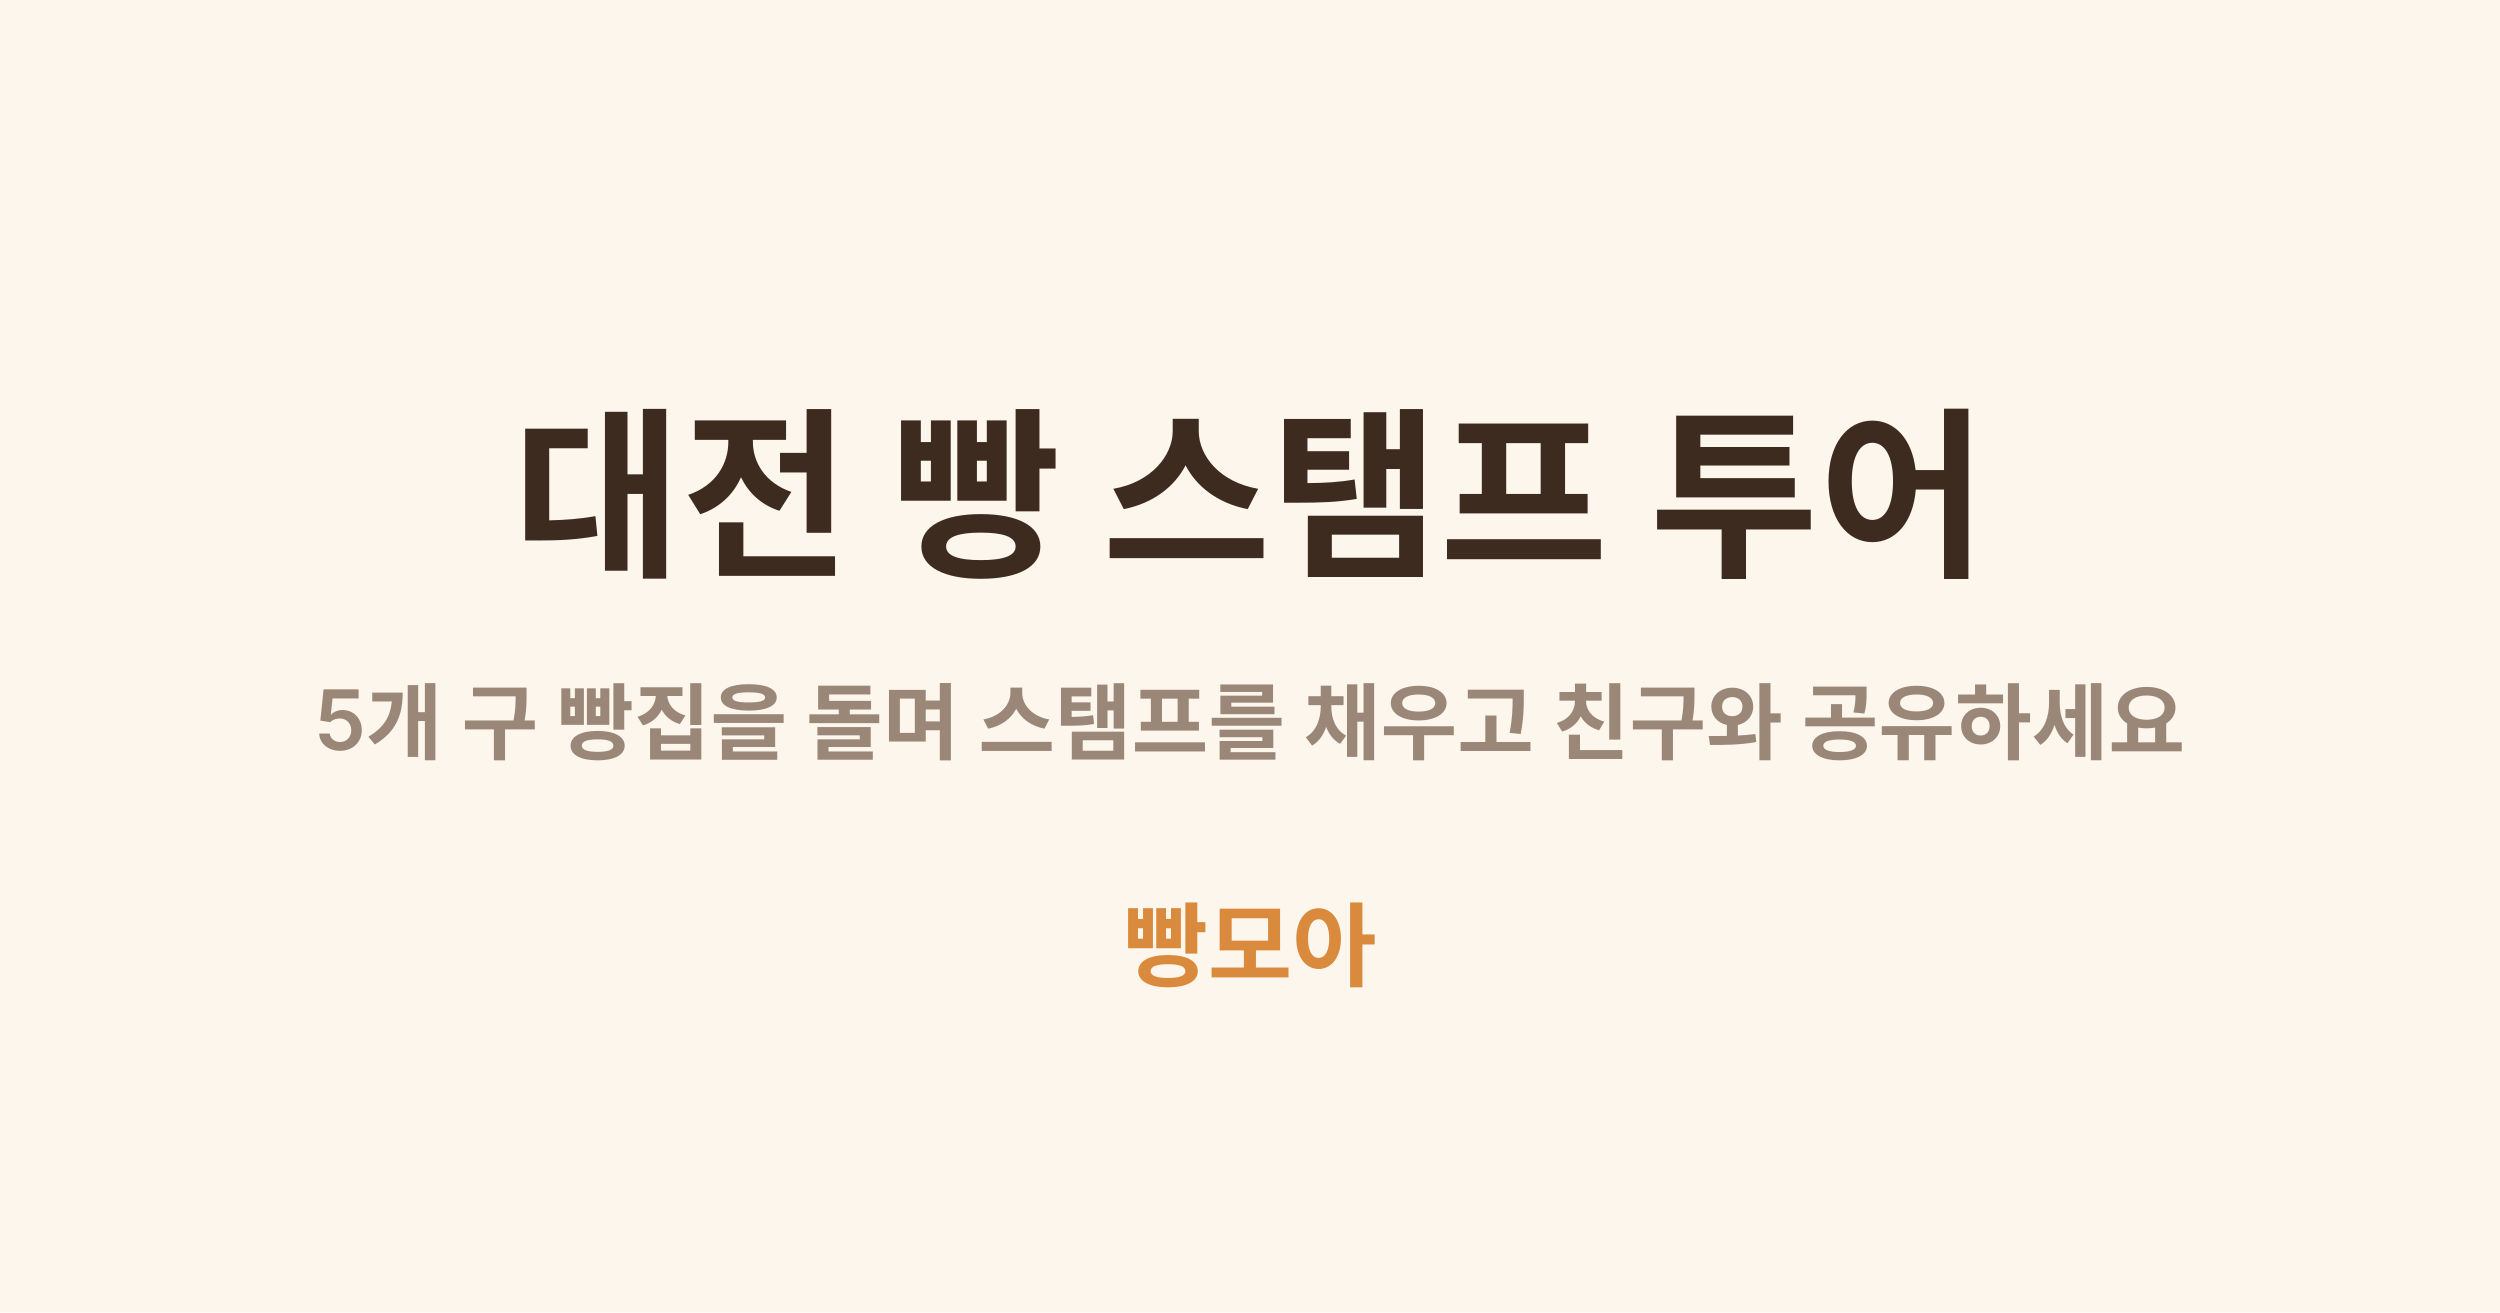
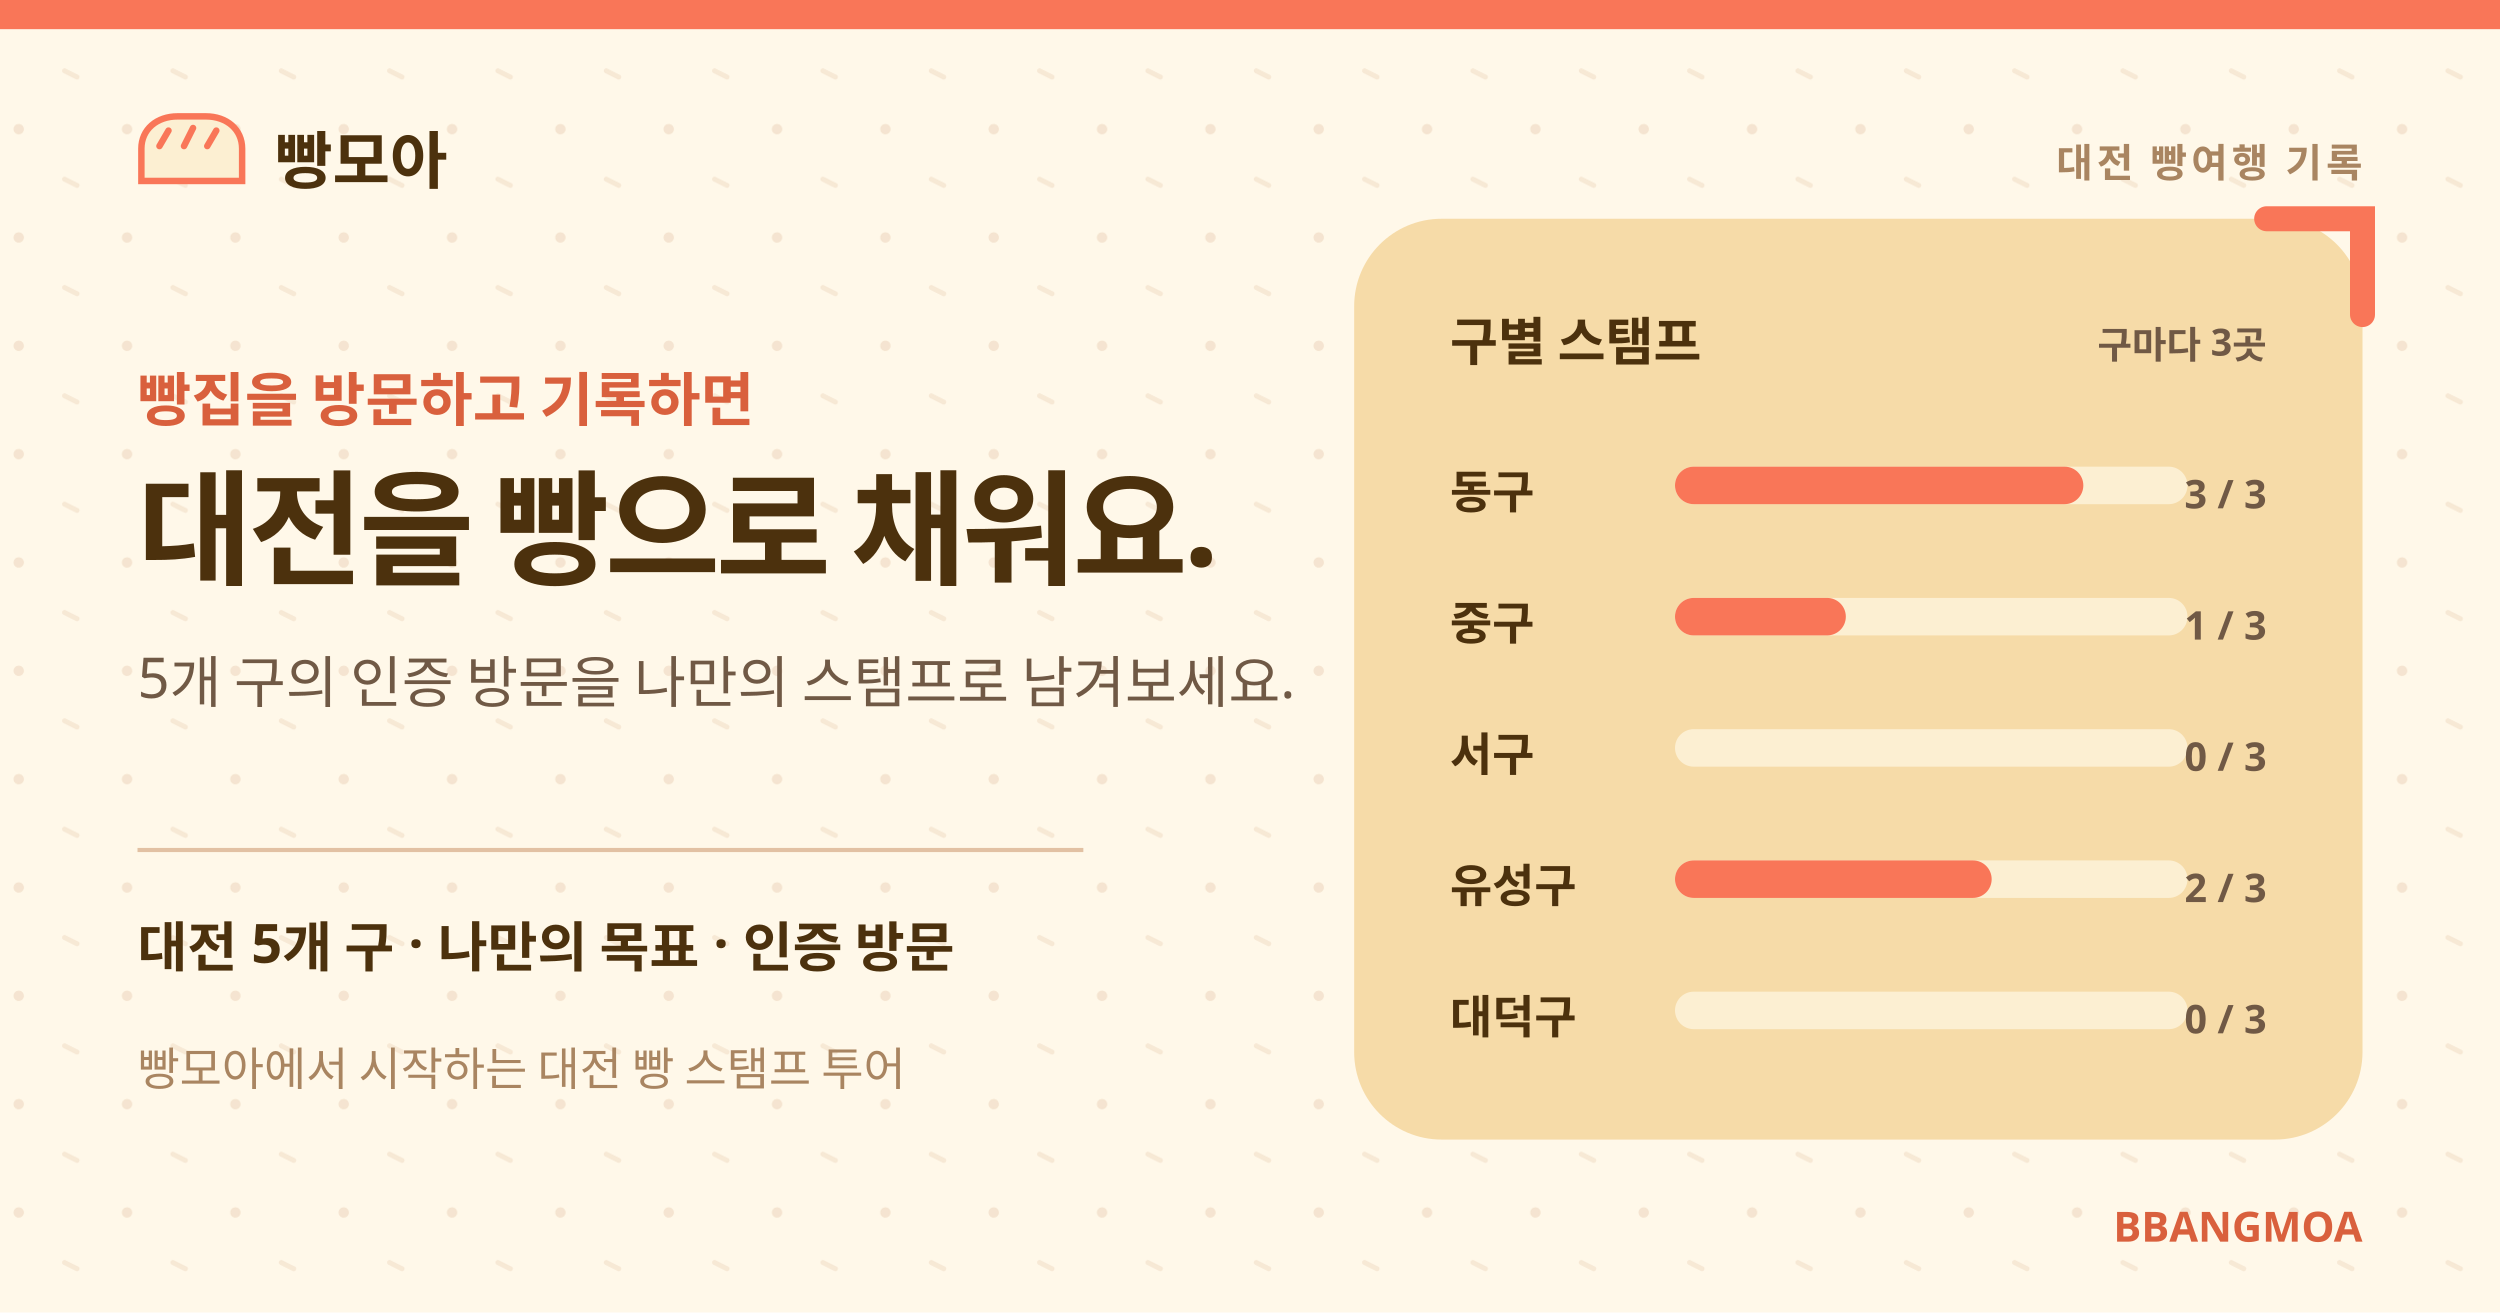
<svg xmlns="http://www.w3.org/2000/svg" width="1200" height="630" viewBox="0 0 1200 630">
-   <rect width="1200" height="630" fill="#fdf6ec" />
-   <text x="600" y="270" text-anchor="middle" font-family="-apple-system, 'Apple SD Gothic Neo', 'Noto Sans KR', 'Malgun Gothic', sans-serif" font-size="88" font-weight="800" fill="#3d2b1f">대전 빵 스탬프 투어</text>
-   <text x="600" y="360" text-anchor="middle" font-family="-apple-system, 'Apple SD Gothic Neo', 'Noto Sans KR', 'Malgun Gothic', sans-serif" font-size="40" font-weight="600" fill="#9a8778">5개 구 빵집을 돌며 스탬프를 채우고 친구와 공유하세요</text>
-   <text x="600" y="470" text-anchor="middle" font-family="-apple-system, 'Apple SD Gothic Neo', 'Noto Sans KR', 'Malgun Gothic', sans-serif" font-size="44" font-weight="800" fill="#d98a3d">빵모아</text>
+   <defs>
+     <style>
+       @font-face{font-family:'BbangMoa Round';src:url('https://fastly.jsdelivr.net/gh/projectnoonnu/2408-5@1.0/HakgyoansimDunggeunmisoTTF-B.woff2') format('woff2');font-weight:700}
+       text{font-family:'BbangMoa Round','Apple SD Gothic Neo','Malgun Gothic',sans-serif}
+     </style>
+     <pattern id="crumbs" width="52" height="52" patternUnits="userSpaceOnUse">
+       <circle cx="9" cy="10" r="2.5" fill="#E2C1A3" opacity=".35" />
+       <path d="M31 34l6 3" stroke="#E2C1A3" stroke-width="2.4" stroke-linecap="round" opacity=".28" />
+     </pattern>
+   </defs>
+   <rect width="1200" height="630" fill="#FFF8E9" />
+   <rect width="1200" height="630" fill="url(#crumbs)" />
+   <rect width="1200" height="14" fill="#F97658" />
+   <g transform="translate(66 54) scale(.62)" fill="none" stroke="#F97658" stroke-width="5" stroke-linecap="round">
+     <path d="M3 28C3 13 15 3 31 3h22c16 0 28 10 28 25v25H3Z" fill="#FCEFD2" />
+     <path d="M24 14l-7 12M43 12l-7 14M61 14l-7 12" />
+   </g>
+   <text x="132" y="88" font-size="30" font-weight="700" fill="#4C310D">빵모아</text>
+   <text x="1134" y="85" text-anchor="end" font-size="19" font-weight="700" fill="#A98561" letter-spacing="2">대전 빵여행 기록</text>
+   <text x="66" y="202" font-size="28" font-weight="700" fill="#D9603D">빵집을 방문하고 기록하면</text>
+   <text x="66" y="276" font-size="60" font-weight="700" fill="#4C310D" letter-spacing="-2">대전을 빵으로 채워요.</text>
+   <text x="66" y="335" font-size="27" fill="#705945">5개 구의 인증 방문을 나만의 스탬프로 남겨보세요.</text>
+   <line x1="66" y1="408" x2="520" y2="408" stroke="#E2C1A3" stroke-width="2" />
+   <text x="66" y="464" font-size="26" font-weight="700" fill="#4C310D">대전 5개 구 · 나만의 목표 · 인증 방문</text>
+   <text x="66" y="521" font-size="22" fill="#A98561">빵모아에서 시작하는 대전 빵 스탬프 투어</text>
+   <g transform="translate(650 105)">
+     <rect width="484" height="442" rx="42" fill="#F6DBA8" />
+     <path d="M438 0h46v46" fill="none" stroke="#F97658" stroke-width="12" stroke-linecap="round" />
+     <text x="46" y="68" font-size="25" font-weight="700" fill="#4C310D">구별 스탬프</text>
+     <text x="438" y="67" text-anchor="end" font-size="18" font-weight="700" fill="#705945">구마다 3곳</text>
+     <g font-size="22" font-weight="700" fill="#4C310D">
+       <text x="46" y="139">동구</text>
+       <text x="46" y="202">중구</text>
+       <text x="46" y="265">서구</text>
+       <text x="46" y="328">유성구</text>
+       <text x="46" y="391">대덕구</text>
+     </g>
+     <g fill="#FCEFD2">
+       <rect x="154" y="119" width="246" height="18" rx="9" />
+       <rect x="154" y="182" width="246" height="18" rx="9" />
+       <rect x="154" y="245" width="246" height="18" rx="9" />
+       <rect x="154" y="308" width="246" height="18" rx="9" />
+       <rect x="154" y="371" width="246" height="18" rx="9" />
+     </g>
+     <g fill="#F97658">
+       <rect x="154" y="119" width="196" height="18" rx="9" />
+       <rect x="154" y="182" width="82" height="18" rx="9" />
+       <rect x="154" y="308" width="152" height="18" rx="9" />
+     </g>
+     <g font-size="19" font-weight="700" fill="#705945" text-anchor="end">
+       <text x="438" y="139">3 / 3</text>
+       <text x="438" y="202">1 / 3</text>
+       <text x="438" y="265">0 / 3</text>
+       <text x="438" y="328">2 / 3</text>
+       <text x="438" y="391">0 / 3</text>
+     </g>
+   </g>
+   <text x="1134" y="596" text-anchor="end" font-size="20" font-weight="700" fill="#D9603D">BBANGMOA</text>
</svg>
